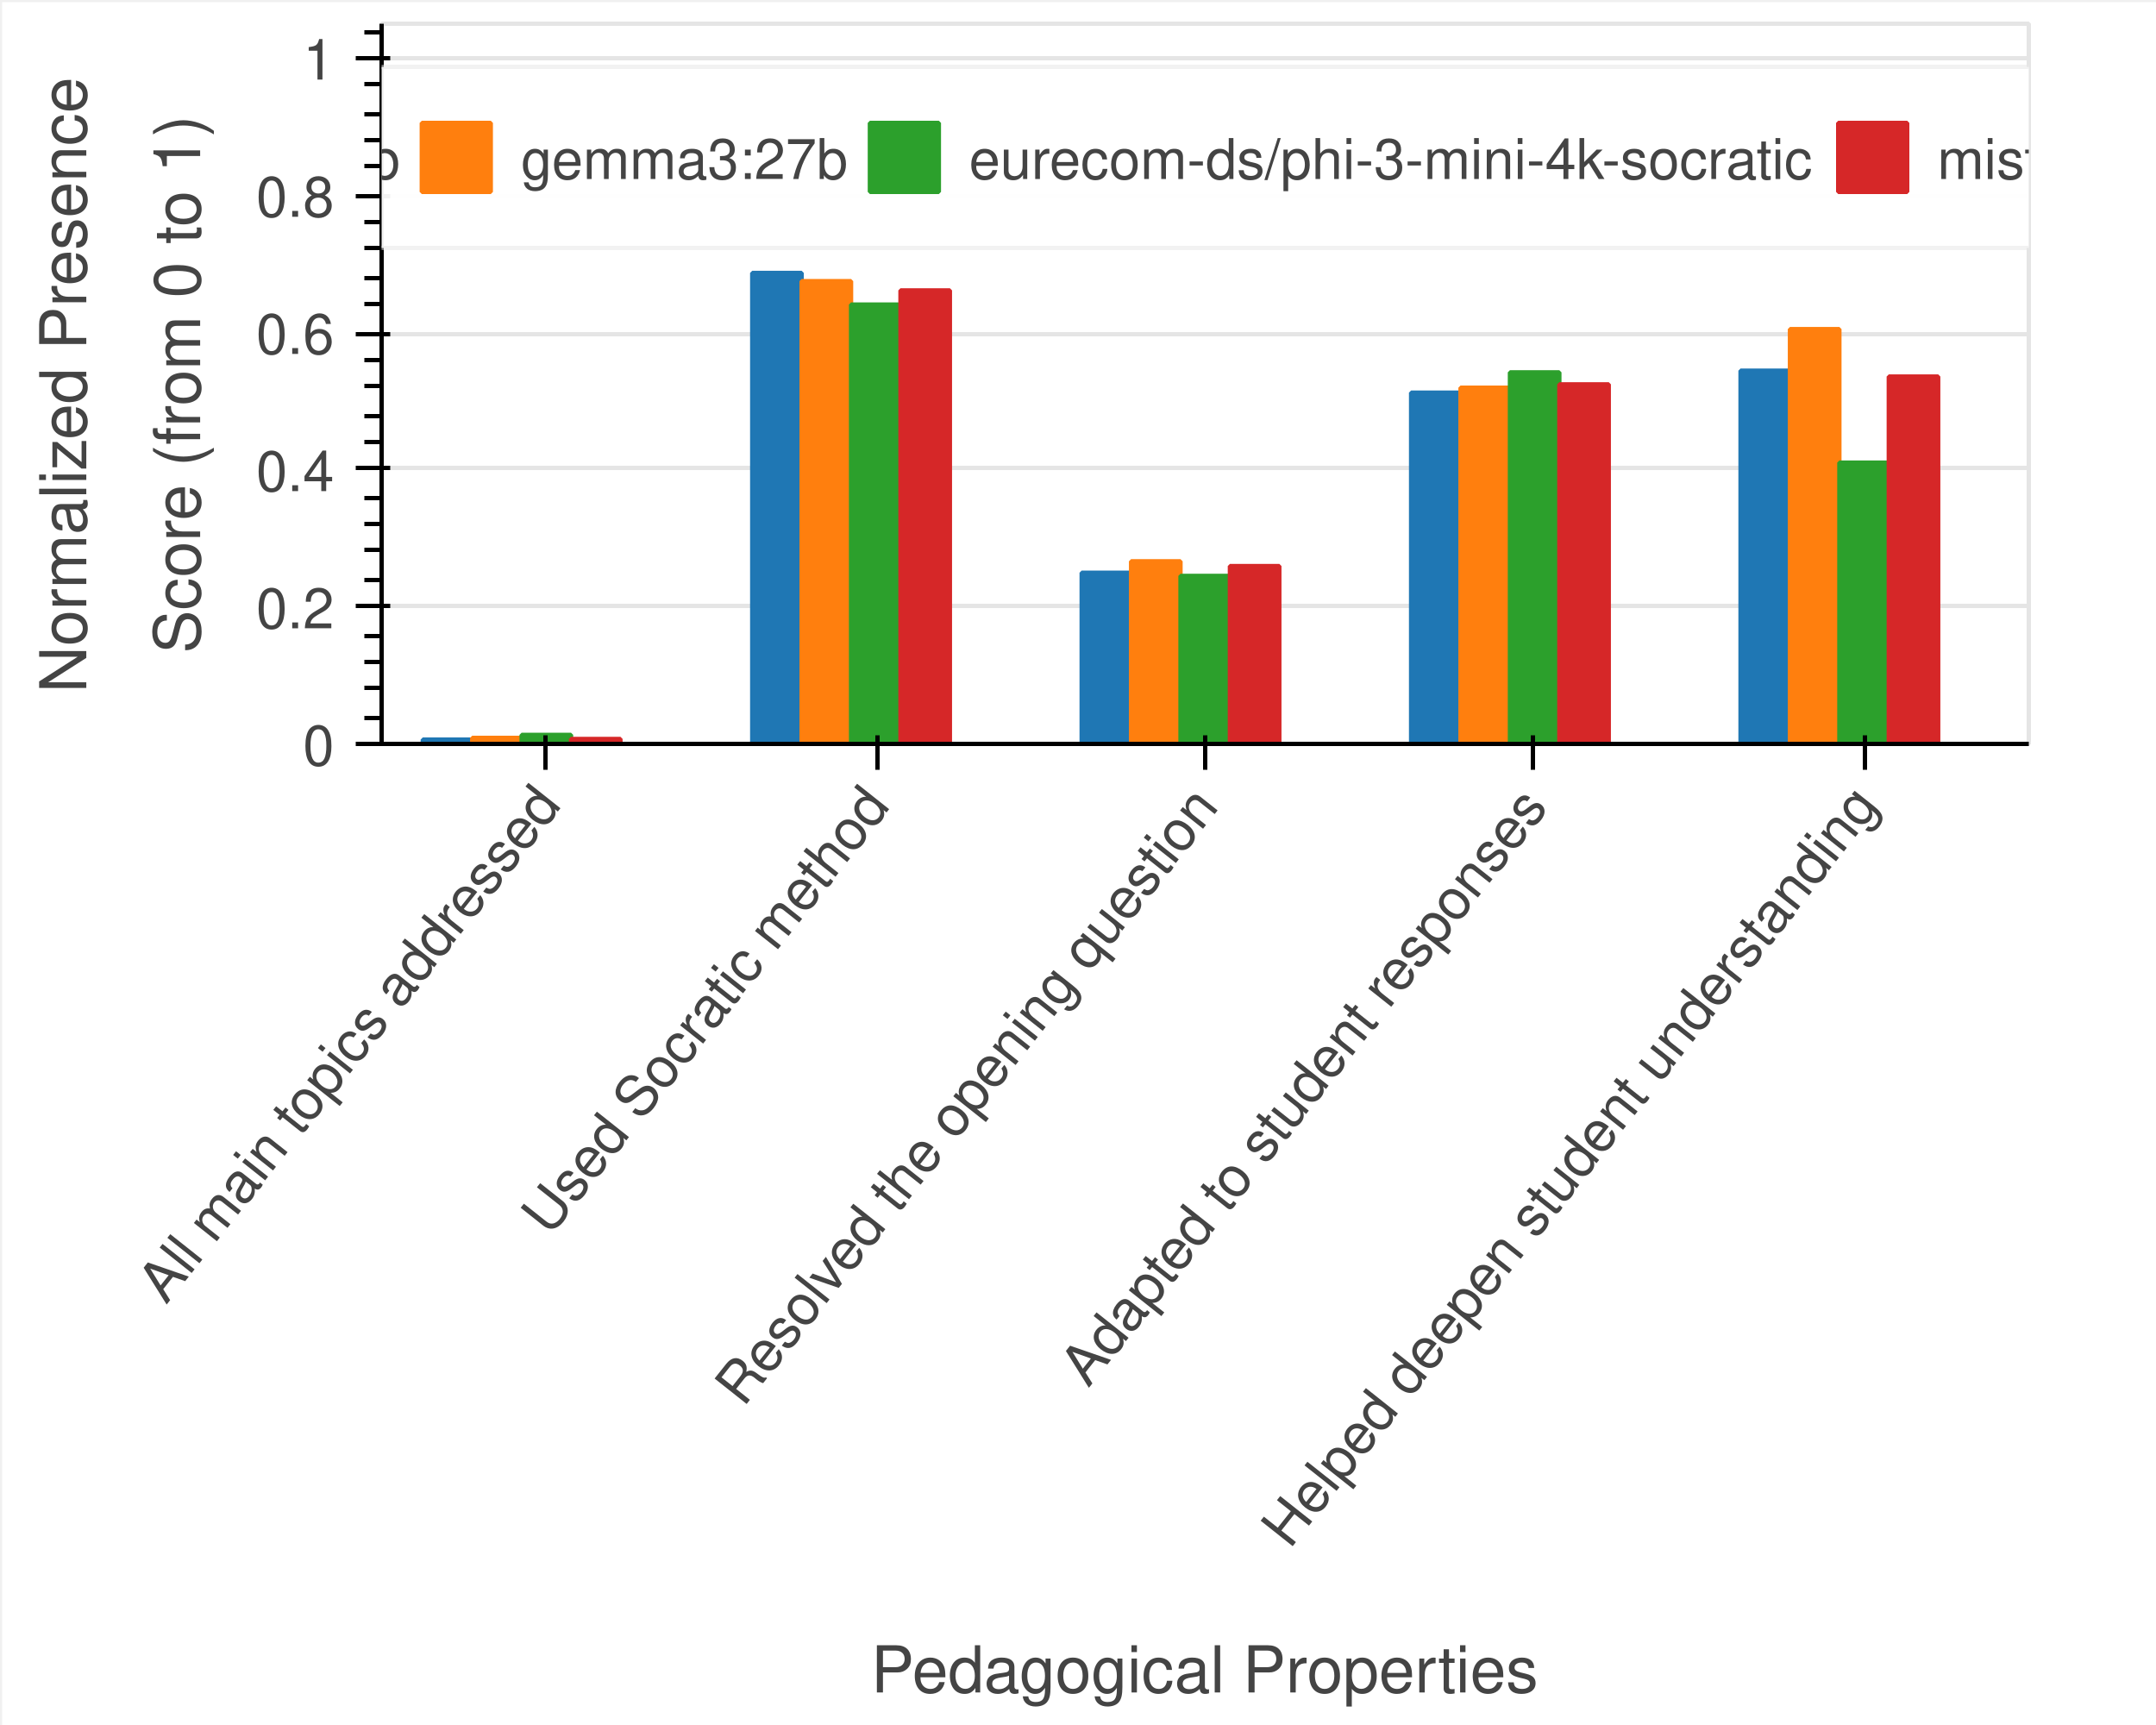
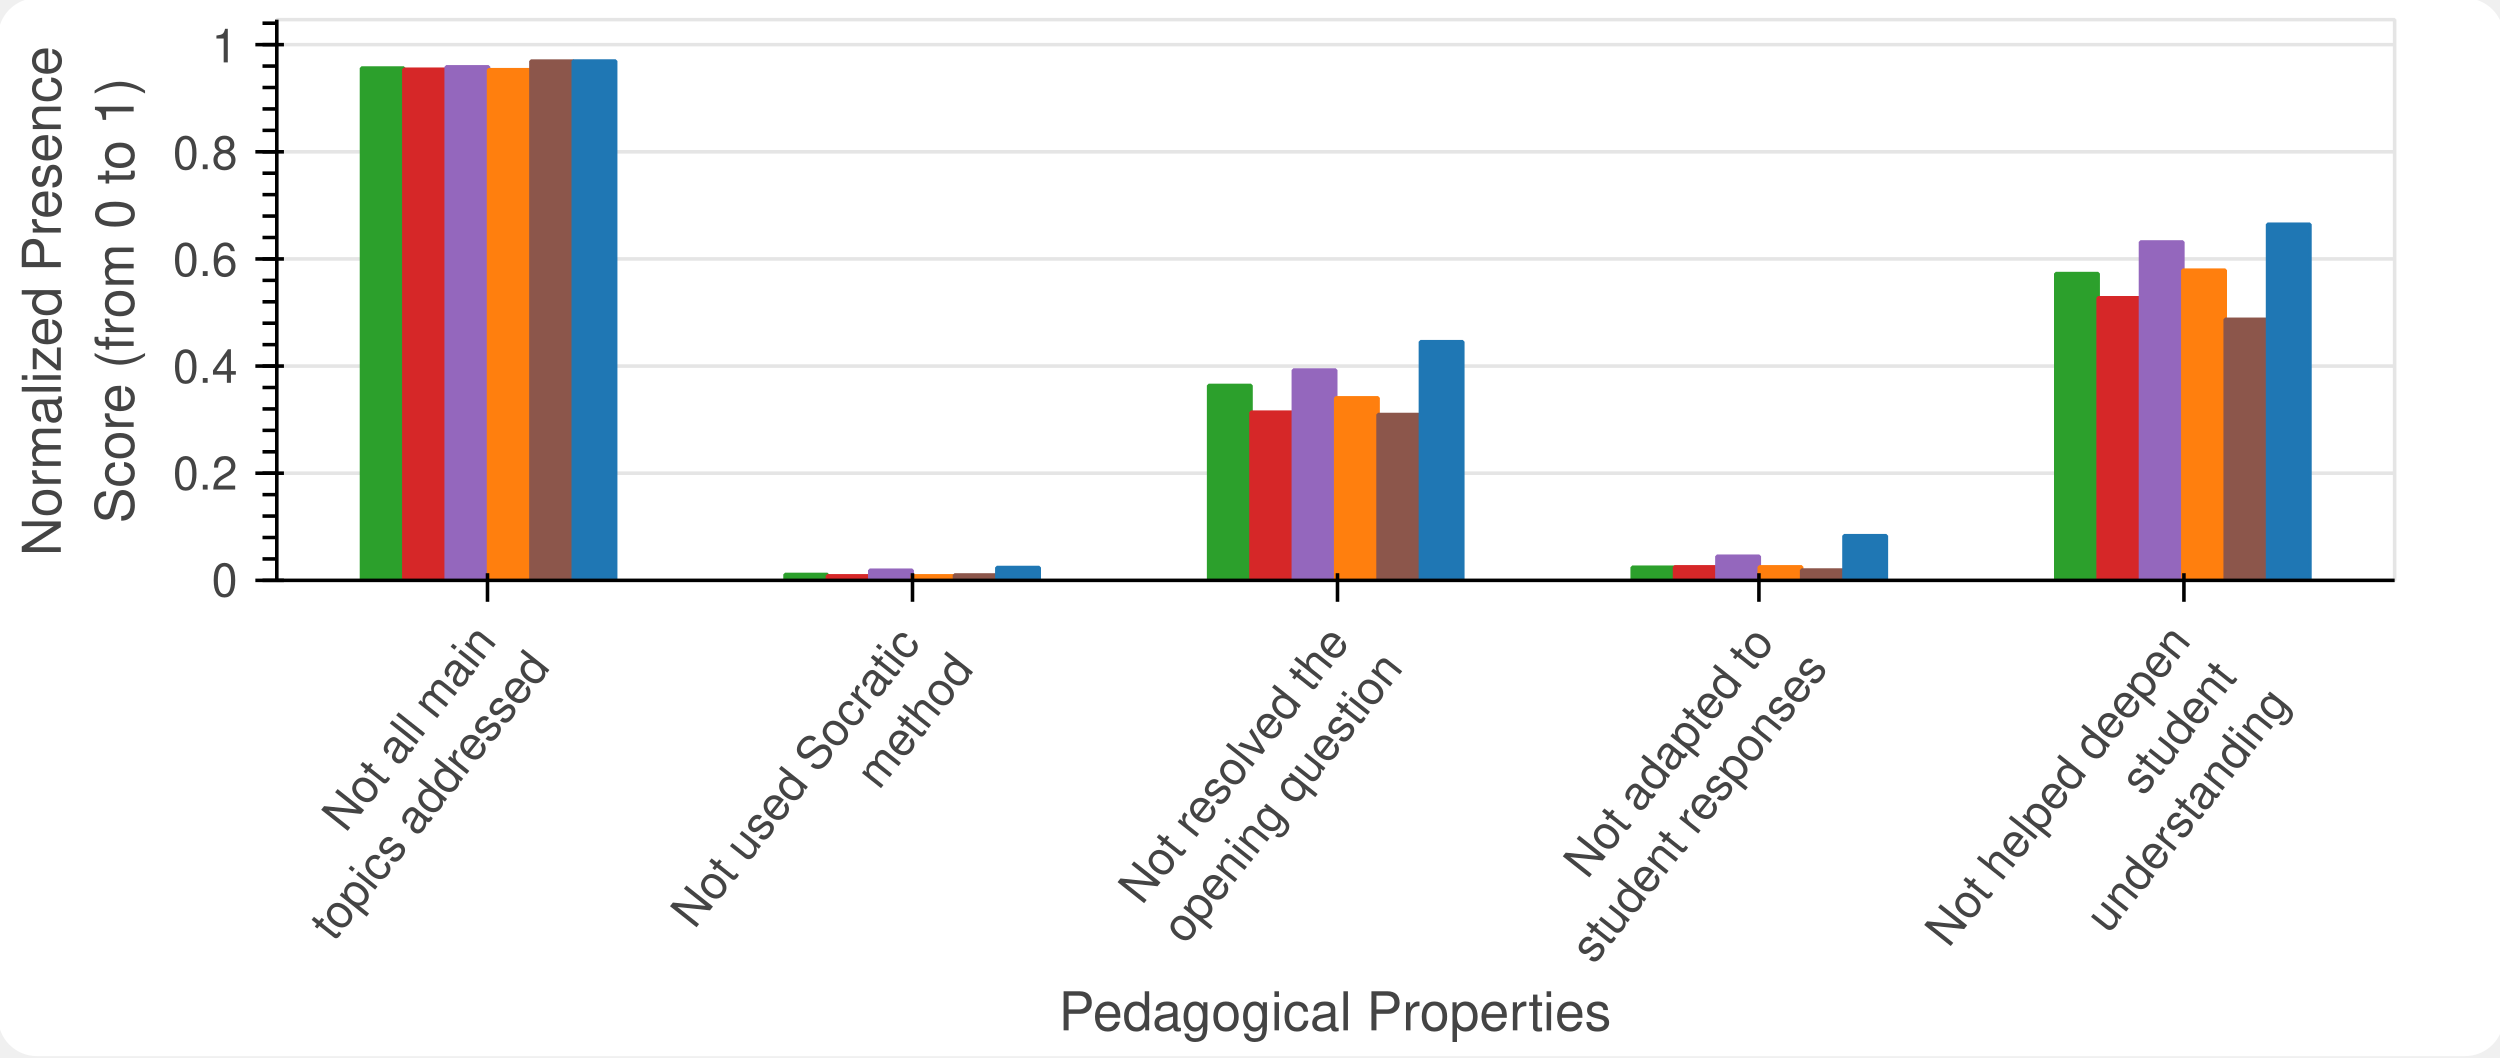
- <svg xmlns="http://www.w3.org/2000/svg" version="1.1" width="500" height="400">
-   <defs>
-     <clipPath id="BJVdKqNapSeV">
-       <path fill="none" stroke="none" d="M 0.5 0.5 L 500.5 0.5 L 500.5 400.5 L 0.5 400.5 L 0.5 0.5 Z M 88.5 5.5 L 470.5 5.5 L 470.5 172.5 L 88.5 172.5 L 88.5 5.5 Z" clip-rule="evenodd" />
+ <svg xmlns="http://www.w3.org/2000/svg" version="1.1" width="700" height="296" id="svg170">
+   <defs id="defs32">
+     <clipPath id="izFuAyuVTcmM">
+       <path fill="none" stroke="none" d="m 0.5,0.5 h 700 v 400 H 0.5 Z m 77,5 h 593 v 157 h -593 z" clip-rule="evenodd" id="path2" />
    </clipPath>
-     <clipPath id="SJZNrXLZmMaq">
-       <path fill="none" stroke="none" d="M 88.5 5.5 L 470.5 5.5 L 470.5 172.5 L 88.5 172.5 L 88.5 5.5 Z" />
+     <clipPath id="bMPKakMuCRXu">
+       <path fill="none" stroke="none" d="m 77.5,5.5 h 593 v 157 h -593 z" id="path5" />
    </clipPath>
-     <clipPath id="ACiwQzCaOKJg">
-       <path fill="none" stroke="none" d="M 88.5 5.5 L 470.5 5.5 L 470.5 172.5 L 88.5 172.5 L 88.5 5.5 Z" />
+     <clipPath id="ISATMhncmSdz">
+       <path fill="none" stroke="none" d="m 77.5,5.5 h 593 v 157 h -593 z" id="path8" />
    </clipPath>
-     <clipPath id="UtTXlgKEmkxB">
-       <path fill="none" stroke="none" d="M 88.5 5.5 L 470.5 5.5 L 470.5 172.5 L 88.5 172.5 L 88.5 5.5 Z" />
+     <clipPath id="rDQkkQGeRsXB">
+       <path fill="none" stroke="none" d="m 77.5,5.5 h 593 v 157 h -593 z" id="path11" />
    </clipPath>
-     <clipPath id="CBulLtuPRihk">
-       <path fill="none" stroke="none" d="M 88.5 5.5 L 470.5 5.5 L 470.5 172.5 L 88.5 172.5 L 88.5 5.5 Z" />
+     <clipPath id="AXeJTOJRDCzE">
+       <path fill="none" stroke="none" d="m 77.5,5.5 h 593 v 157 h -593 z" id="path14" />
    </clipPath>
-     <clipPath id="KTCwMlTuHUTQ">
-       <path fill="none" stroke="none" d="M 88.5 5.5 L 470.5 5.5 L 470.5 172.5 L 88.5 172.5 L 88.5 5.5 Z" />
+     <clipPath id="ATDfAleDVMDz">
+       <path fill="none" stroke="none" d="m 77.5,5.5 h 593 v 157 h -593 z" id="path17" />
    </clipPath>
-     <clipPath id="kPyMNIiBkCHf">
-       <path fill="none" stroke="none" d="M 88.5 5.5 L 470.5 5.5 L 470.5 172.5 L 88.5 172.5 L 88.5 5.5 Z" />
+     <clipPath id="SgLZUaMKiaKR">
+       <path fill="none" stroke="none" d="m 77.5,5.5 h 593 v 157 h -593 z" id="path20" />
    </clipPath>
-     <clipPath id="IiNsaThxBOfN">
-       <path fill="none" stroke="none" d="M 88.5 5.5 L 470.5 5.5 L 470.5 172.5 L 88.5 172.5 L 88.5 5.5 Z" />
+     <clipPath id="FuRLBJqnBbSi">
+       <path fill="none" stroke="none" d="m 77.5,5.5 h 593 v 157 h -593 z" id="path23" />
    </clipPath>
-     <clipPath id="vlvvhgfSswVH">
-       <path fill="none" stroke="none" d="M 88.5 5.5 L 470.5 5.5 L 470.5 172.5 L 88.5 172.5 L 88.5 5.5 Z" />
+     <clipPath id="THNKwRcSxKEu">
+       <path fill="none" stroke="none" d="m 77.5,5.5 h 593 v 157 h -593 z" id="path26" />
+     </clipPath>
+     <clipPath id="sJkCHAxoeiKR">
+       <path fill="none" stroke="none" d="m 77.5,5.5 h 593 v 157 h -593 z" id="path29" />
    </clipPath>
  </defs>
-   <path fill="#ffffff" stroke="none" paint-order="stroke" d="M 0.5 0.5 L 500.5 0.5 L 500.5 400.5 L 0.5 400.5 L 0.5 0.5 Z" clip-path="url(#BJVdKqNapSeV)" />
-   <path fill="#ffffff" stroke="none" paint-order="stroke" d="M 88.5 5.5 L 470.5 5.5 L 470.5 172.5 L 88.5 172.5 L 88.5 5.5 Z" />
-   <path fill="none" stroke="#e5e5e5" paint-order="fill" d="M 88.5 5.5 L 470.5 5.5 L 470.5 172.5 L 88.5 172.5 L 88.5 5.5 Z" stroke-linejoin="bevel" stroke-miterlimit="10" />
-   <path fill="none" stroke="#e5e5e5" paint-order="fill" d="M 88.5 140.5 L 470.5 140.5 M 88.5 108.5 L 470.5 108.5 M 88.5 77.5 L 470.5 77.5 M 88.5 45.5 L 470.5 45.5 M 88.5 13.5 L 470.5 13.5" stroke-linejoin="bevel" stroke-miterlimit="10" clip-path="url(#ACiwQzCaOKJg)" />
-   <path fill="rgb(31,119,180)" stroke="rgb(31,119,180)" paint-order="fill" d="M 98.05 171.495 L 109.51 171.495 L 109.51 172.5 L 98.05 172.5 L 98.05 171.495 Z" fill-opacity="1" clip-path="url(#UtTXlgKEmkxB)" stroke-opacity="1" stroke-linejoin="bevel" stroke-miterlimit="10" />
-   <path fill="rgb(31,119,180)" stroke="rgb(31,119,180)" paint-order="fill" d="M 174.45 63.281 L 185.91 63.281 L 185.91 172.5 L 174.45 172.5 L 174.45 63.281 Z" fill-opacity="1" clip-path="url(#UtTXlgKEmkxB)" stroke-opacity="1" stroke-linejoin="bevel" stroke-miterlimit="10" />
-   <path fill="rgb(31,119,180)" stroke="rgb(31,119,180)" paint-order="fill" d="M 250.85 132.8 L 262.31 132.8 L 262.31 172.5 L 250.85 172.5 L 250.85 132.8 Z" fill-opacity="1" clip-path="url(#UtTXlgKEmkxB)" stroke-opacity="1" stroke-linejoin="bevel" stroke-miterlimit="10" />
-   <path fill="rgb(31,119,180)" stroke="rgb(31,119,180)" paint-order="fill" d="M 327.25 91.048 L 338.71 91.048 L 338.71 172.5 L 327.25 172.5 L 327.25 91.048 Z" fill-opacity="1" clip-path="url(#UtTXlgKEmkxB)" stroke-opacity="1" stroke-linejoin="bevel" stroke-miterlimit="10" />
-   <path fill="rgb(31,119,180)" stroke="rgb(31,119,180)" paint-order="fill" d="M 403.65 85.95 L 415.11 85.95 L 415.11 172.5 L 403.65 172.5 L 403.65 85.95 Z" fill-opacity="1" clip-path="url(#UtTXlgKEmkxB)" stroke-opacity="1" stroke-linejoin="bevel" stroke-miterlimit="10" />
-   <path fill="rgb(255,127,14)" stroke="rgb(255,127,14)" paint-order="fill" d="M 109.51 171.101 L 120.97 171.101 L 120.97 172.5 L 109.51 172.5 L 109.51 171.101 Z" fill-opacity="1" clip-path="url(#CBulLtuPRihk)" stroke-opacity="1" stroke-linejoin="bevel" stroke-miterlimit="10" />
-   <path fill="rgb(255,127,14)" stroke="rgb(255,127,14)" paint-order="fill" d="M 185.91 65.187 L 197.37 65.187 L 197.37 172.5 L 185.91 172.5 L 185.91 65.187 Z" fill-opacity="1" clip-path="url(#CBulLtuPRihk)" stroke-opacity="1" stroke-linejoin="bevel" stroke-miterlimit="10" />
-   <path fill="rgb(255,127,14)" stroke="rgb(255,127,14)" paint-order="fill" d="M 262.31 130.157 L 273.77 130.157 L 273.77 172.5 L 262.31 172.5 L 262.31 130.157 Z" fill-opacity="1" clip-path="url(#CBulLtuPRihk)" stroke-opacity="1" stroke-linejoin="bevel" stroke-miterlimit="10" />
-   <path fill="rgb(255,127,14)" stroke="rgb(255,127,14)" paint-order="fill" d="M 338.71 89.897 L 350.17 89.897 L 350.17 172.5 L 338.71 172.5 L 338.71 89.897 Z" fill-opacity="1" clip-path="url(#CBulLtuPRihk)" stroke-opacity="1" stroke-linejoin="bevel" stroke-miterlimit="10" />
-   <path fill="rgb(255,127,14)" stroke="rgb(255,127,14)" paint-order="fill" d="M 415.11 76.312 L 426.57 76.312 L 426.57 172.5 L 415.11 172.5 L 415.11 76.312 Z" fill-opacity="1" clip-path="url(#CBulLtuPRihk)" stroke-opacity="1" stroke-linejoin="bevel" stroke-miterlimit="10" />
-   <path fill="rgb(44,160,44)" stroke="rgb(44,160,44)" paint-order="fill" d="M 120.97 170.403 L 132.43 170.403 L 132.43 172.5 L 120.97 172.5 L 120.97 170.403 Z" fill-opacity="1" clip-path="url(#KTCwMlTuHUTQ)" stroke-opacity="1" stroke-linejoin="bevel" stroke-miterlimit="10" />
-   <path fill="rgb(44,160,44)" stroke="rgb(44,160,44)" paint-order="fill" d="M 197.37 70.619 L 208.83 70.619 L 208.83 172.5 L 197.37 172.5 L 197.37 70.619 Z" fill-opacity="1" clip-path="url(#KTCwMlTuHUTQ)" stroke-opacity="1" stroke-linejoin="bevel" stroke-miterlimit="10" />
-   <path fill="rgb(44,160,44)" stroke="rgb(44,160,44)" paint-order="fill" d="M 273.77 133.537 L 285.23 133.537 L 285.23 172.5 L 273.77 172.5 L 273.77 133.537 Z" fill-opacity="1" clip-path="url(#KTCwMlTuHUTQ)" stroke-opacity="1" stroke-linejoin="bevel" stroke-miterlimit="10" />
-   <path fill="rgb(44,160,44)" stroke="rgb(44,160,44)" paint-order="fill" d="M 350.17 86.343 L 361.63 86.343 L 361.63 172.5 L 350.17 172.5 L 350.17 86.343 Z" fill-opacity="1" clip-path="url(#KTCwMlTuHUTQ)" stroke-opacity="1" stroke-linejoin="bevel" stroke-miterlimit="10" />
-   <path fill="rgb(44,160,44)" stroke="rgb(44,160,44)" paint-order="fill" d="M 426.57 107.268 L 438.03 107.268 L 438.03 172.5 L 426.57 172.5 L 426.57 107.268 Z" fill-opacity="1" clip-path="url(#KTCwMlTuHUTQ)" stroke-opacity="1" stroke-linejoin="bevel" stroke-miterlimit="10" />
-   <path fill="rgb(214,39,40)" stroke="rgb(214,39,40)" paint-order="fill" d="M 132.43 171.347 L 143.89 171.347 L 143.89 172.5 L 132.43 172.5 L 132.43 171.347 Z" fill-opacity="1" clip-path="url(#kPyMNIiBkCHf)" stroke-opacity="1" stroke-linejoin="bevel" stroke-miterlimit="10" />
-   <path fill="rgb(214,39,40)" stroke="rgb(214,39,40)" paint-order="fill" d="M 208.83 67.336 L 220.29 67.336 L 220.29 172.5 L 208.83 172.5 L 208.83 67.336 Z" fill-opacity="1" clip-path="url(#kPyMNIiBkCHf)" stroke-opacity="1" stroke-linejoin="bevel" stroke-miterlimit="10" />
-   <path fill="rgb(214,39,40)" stroke="rgb(214,39,40)" paint-order="fill" d="M 285.23 131.256 L 296.69 131.256 L 296.69 172.5 L 285.23 172.5 L 285.23 131.256 Z" fill-opacity="1" clip-path="url(#kPyMNIiBkCHf)" stroke-opacity="1" stroke-linejoin="bevel" stroke-miterlimit="10" />
-   <path fill="rgb(214,39,40)" stroke="rgb(214,39,40)" paint-order="fill" d="M 361.63 89.12 L 373.09 89.12 L 373.09 172.5 L 361.63 172.5 L 361.63 89.12 Z" fill-opacity="1" clip-path="url(#kPyMNIiBkCHf)" stroke-opacity="1" stroke-linejoin="bevel" stroke-miterlimit="10" />
-   <path fill="rgb(214,39,40)" stroke="rgb(214,39,40)" paint-order="fill" d="M 438.03 87.313 L 449.49 87.313 L 449.49 172.5 L 438.03 172.5 L 438.03 87.313 Z" fill-opacity="1" clip-path="url(#kPyMNIiBkCHf)" stroke-opacity="1" stroke-linejoin="bevel" stroke-miterlimit="10" />
-   <path fill="none" stroke="black" paint-order="fill" d="M 88.5 172.5 L 470.5 172.5" stroke-linejoin="bevel" stroke-miterlimit="10" />
-   <path fill="none" stroke="black" paint-order="fill" d="M 126.5 178.5 L 126.5 170.5 M 203.5 178.5 L 203.5 170.5 M 279.5 178.5 L 279.5 170.5 M 355.5 178.5 L 355.5 170.5 M 432.5 178.5 L 432.5 170.5" stroke-linejoin="bevel" stroke-miterlimit="10" />
-   <path fill="none" stroke="black" paint-order="fill" d="" stroke-linejoin="bevel" stroke-miterlimit="10" />
-   <text fill="#444444" stroke="none" font-family="helvetica" font-size="13px" font-style="normal" font-weight="normal" text-decoration="normal" x="-21.967" y="188" text-anchor="start" dominant-baseline="alphabetic" transform="matrix(0.62161, -0.7833269, 0.7833269, 0.62161, -95.096, 168.6012)">All main topics addressed</text>
-   <text fill="none" stroke="rgb(0,0,0)" font-family="helvetica" font-size="13px" font-style="normal" font-weight="normal" text-decoration="normal" x="-21.967" y="188" text-anchor="start" dominant-baseline="alphabetic" transform="matrix(0.62161, -0.7833269, 0.7833269, 0.62161, -95.096, 168.6012)" stroke-opacity="0" stroke-linejoin="bevel" stroke-miterlimit="10">All main topics addressed</text>
-   <text fill="#444444" stroke="none" font-family="helvetica" font-size="13px" font-style="normal" font-weight="normal" text-decoration="normal" x="74.667" y="188" text-anchor="start" dominant-baseline="alphabetic" transform="matrix(0.62161, -0.7833269, 0.7833269, 0.62161, -66.187, 228.4474)">Used Socratic method</text>
-   <text fill="none" stroke="rgb(0,0,0)" font-family="helvetica" font-size="13px" font-style="normal" font-weight="normal" text-decoration="normal" x="74.667" y="188" text-anchor="start" dominant-baseline="alphabetic" transform="matrix(0.62161, -0.7833269, 0.7833269, 0.62161, -66.187, 228.4474)" stroke-opacity="0" stroke-linejoin="bevel" stroke-miterlimit="10">Used Socratic method</text>
-   <text fill="#444444" stroke="none" font-family="helvetica" font-size="13px" font-style="normal" font-weight="normal" text-decoration="normal" x="100.417" y="188" text-anchor="start" dominant-baseline="alphabetic" transform="matrix(0.62161, -0.7833269, 0.7833269, 0.62161, -37.27801, 288.2936)">Resolved the opening question</text>
-   <text fill="none" stroke="rgb(0,0,0)" font-family="helvetica" font-size="13px" font-style="normal" font-weight="normal" text-decoration="normal" x="100.417" y="188" text-anchor="start" dominant-baseline="alphabetic" transform="matrix(0.62161, -0.7833269, 0.7833269, 0.62161, -37.27801, 288.2936)" stroke-opacity="0" stroke-linejoin="bevel" stroke-miterlimit="10">Resolved the opening question</text>
-   <text fill="#444444" stroke="none" font-family="helvetica" font-size="13px" font-style="normal" font-weight="normal" text-decoration="normal" x="182.583" y="188" text-anchor="start" dominant-baseline="alphabetic" transform="matrix(0.62161, -0.7833269, 0.7833269, 0.62161, -8.369009, 348.1398)">Adapted to student responses</text>
-   <text fill="none" stroke="rgb(0,0,0)" font-family="helvetica" font-size="13px" font-style="normal" font-weight="normal" text-decoration="normal" x="182.583" y="188" text-anchor="start" dominant-baseline="alphabetic" transform="matrix(0.62161, -0.7833269, 0.7833269, 0.62161, -8.369009, 348.1398)" stroke-opacity="0" stroke-linejoin="bevel" stroke-miterlimit="10">Adapted to student responses</text>
-   <text fill="#444444" stroke="none" font-family="helvetica" font-size="13px" font-style="normal" font-weight="normal" text-decoration="normal" x="211.25" y="188" text-anchor="start" dominant-baseline="alphabetic" transform="matrix(0.62161, -0.7833269, 0.7833269, 0.62161, 20.53999, 407.9859)">Helped deepen student understanding</text>
-   <text fill="none" stroke="rgb(0,0,0)" font-family="helvetica" font-size="13px" font-style="normal" font-weight="normal" text-decoration="normal" x="211.25" y="188" text-anchor="start" dominant-baseline="alphabetic" transform="matrix(0.62161, -0.7833269, 0.7833269, 0.62161, 20.53999, 407.9859)" stroke-opacity="0" stroke-linejoin="bevel" stroke-miterlimit="10">Helped deepen student understanding</text>
-   <text fill="#444444" stroke="none" font-family="helvetica" font-size="15px" font-style="normal" font-weight="normal" text-decoration="normal" x="201.5" y="391.952" text-anchor="start" dominant-baseline="alphabetic" transform="matrix(1, 0, 0, 1, 0.5, 0.5)">Pedagogical Properties</text>
-   <text fill="none" stroke="rgb(0,0,0)" font-family="helvetica" font-size="15px" font-style="normal" font-weight="normal" text-decoration="normal" x="201.5" y="391.952" text-anchor="start" dominant-baseline="alphabetic" transform="matrix(1, 0, 0, 1, 0.5, 0.5)" stroke-opacity="0" stroke-linejoin="bevel" stroke-miterlimit="10">Pedagogical Properties</text>
-   <path fill="none" stroke="black" paint-order="fill" d="M 88.5 172.5 L 88.5 5.5" stroke-linejoin="bevel" stroke-miterlimit="10" />
-   <path fill="none" stroke="black" paint-order="fill" d="M 82.5 172.5 L 90.5 172.5 M 82.5 140.5 L 90.5 140.5 M 82.5 108.5 L 90.5 108.5 M 82.5 77.5 L 90.5 77.5 M 82.5 45.5 L 90.5 45.5 M 82.5 13.5 L 90.5 13.5" stroke-linejoin="bevel" stroke-miterlimit="10" />
-   <path fill="none" stroke="black" paint-order="fill" d="M 84.5 172.5 L 88.5 172.5 M 84.5 166.5 L 88.5 166.5 M 84.5 159.5 L 88.5 159.5 M 84.5 153.5 L 88.5 153.5 M 84.5 147.5 L 88.5 147.5 M 84.5 140.5 L 88.5 140.5 M 84.5 134.5 L 88.5 134.5 M 84.5 127.5 L 88.5 127.5 M 84.5 121.5 L 88.5 121.5 M 84.5 115.5 L 88.5 115.5 M 84.5 108.5 L 88.5 108.5 M 84.5 102.5 L 88.5 102.5 M 84.5 96.5 L 88.5 96.5 M 84.5 89.5 L 88.5 89.5 M 84.5 83.5 L 88.5 83.5 M 84.5 77.5 L 88.5 77.5 M 84.5 70.5 L 88.5 70.5 M 84.5 64.5 L 88.5 64.5 M 84.5 57.5 L 88.5 57.5 M 84.5 51.5 L 88.5 51.5 M 84.5 45.5 L 88.5 45.5 M 84.5 38.5 L 88.5 38.5 M 84.5 32.5 L 88.5 32.5 M 84.5 26.5 L 88.5 26.5 M 84.5 19.5 L 88.5 19.5 M 84.5 13.5 L 88.5 13.5 M 84.5 7.5 L 88.5 7.5" stroke-linejoin="bevel" stroke-miterlimit="10" />
-   <text fill="#444444" stroke="none" font-family="helvetica" font-size="13px" font-style="normal" font-weight="normal" text-decoration="normal" x="69.767" y="177" text-anchor="start" dominant-baseline="alphabetic" transform="matrix(1, 0, 0, 1, 0.5, 0.5)">0</text>
-   <text fill="none" stroke="rgb(0,0,0)" font-family="helvetica" font-size="13px" font-style="normal" font-weight="normal" text-decoration="normal" x="69.767" y="177" text-anchor="start" dominant-baseline="alphabetic" transform="matrix(1, 0, 0, 1, 0.5, 0.5)" stroke-opacity="0" stroke-linejoin="bevel" stroke-miterlimit="10">0</text>
-   <text fill="#444444" stroke="none" font-family="helvetica" font-size="13px" font-style="normal" font-weight="normal" text-decoration="normal" x="58.917" y="145.19" text-anchor="start" dominant-baseline="alphabetic" transform="matrix(1, 0, 0, 1, 0.5, 0.5)">0.2</text>
-   <text fill="none" stroke="rgb(0,0,0)" font-family="helvetica" font-size="13px" font-style="normal" font-weight="normal" text-decoration="normal" x="58.917" y="145.19" text-anchor="start" dominant-baseline="alphabetic" transform="matrix(1, 0, 0, 1, 0.5, 0.5)" stroke-opacity="0" stroke-linejoin="bevel" stroke-miterlimit="10">0.2</text>
-   <text fill="#444444" stroke="none" font-family="helvetica" font-size="13px" font-style="normal" font-weight="normal" text-decoration="normal" x="58.917" y="113.381" text-anchor="start" dominant-baseline="alphabetic" transform="matrix(1, 0, 0, 1, 0.5, 0.5)">0.4</text>
-   <text fill="none" stroke="rgb(0,0,0)" font-family="helvetica" font-size="13px" font-style="normal" font-weight="normal" text-decoration="normal" x="58.917" y="113.381" text-anchor="start" dominant-baseline="alphabetic" transform="matrix(1, 0, 0, 1, 0.5, 0.5)" stroke-opacity="0" stroke-linejoin="bevel" stroke-miterlimit="10">0.4</text>
-   <text fill="#444444" stroke="none" font-family="helvetica" font-size="13px" font-style="normal" font-weight="normal" text-decoration="normal" x="58.917" y="81.571" text-anchor="start" dominant-baseline="alphabetic" transform="matrix(1, 0, 0, 1, 0.5, 0.5)">0.6</text>
-   <text fill="none" stroke="rgb(0,0,0)" font-family="helvetica" font-size="13px" font-style="normal" font-weight="normal" text-decoration="normal" x="58.917" y="81.571" text-anchor="start" dominant-baseline="alphabetic" transform="matrix(1, 0, 0, 1, 0.5, 0.5)" stroke-opacity="0" stroke-linejoin="bevel" stroke-miterlimit="10">0.6</text>
-   <text fill="#444444" stroke="none" font-family="helvetica" font-size="13px" font-style="normal" font-weight="normal" text-decoration="normal" x="58.917" y="49.762" text-anchor="start" dominant-baseline="alphabetic" transform="matrix(1, 0, 0, 1, 0.5, 0.5)">0.8</text>
-   <text fill="none" stroke="rgb(0,0,0)" font-family="helvetica" font-size="13px" font-style="normal" font-weight="normal" text-decoration="normal" x="58.917" y="49.762" text-anchor="start" dominant-baseline="alphabetic" transform="matrix(1, 0, 0, 1, 0.5, 0.5)" stroke-opacity="0" stroke-linejoin="bevel" stroke-miterlimit="10">0.8</text>
-   <text fill="#444444" stroke="none" font-family="helvetica" font-size="13px" font-style="normal" font-weight="normal" text-decoration="normal" x="69.767" y="17.952" text-anchor="start" dominant-baseline="alphabetic" transform="matrix(1, 0, 0, 1, 0.5, 0.5)">1</text>
-   <text fill="none" stroke="rgb(0,0,0)" font-family="helvetica" font-size="13px" font-style="normal" font-weight="normal" text-decoration="normal" x="69.767" y="17.952" text-anchor="start" dominant-baseline="alphabetic" transform="matrix(1, 0, 0, 1, 0.5, 0.5)" stroke-opacity="0" stroke-linejoin="bevel" stroke-miterlimit="10">1</text>
-   <text fill="#444444" stroke="none" font-family="helvetica" font-size="15px" font-style="normal" font-weight="normal" text-decoration="normal" x="-20.75" y="57.1" text-anchor="start" dominant-baseline="alphabetic" transform="matrix(6.123233995736766e-17, -1, 1, 6.123233995736766e-17, -37.08333, 139.9167)">Normalized Presence</text>
-   <text fill="none" stroke="rgb(0,0,0)" font-family="helvetica" font-size="15px" font-style="normal" font-weight="normal" text-decoration="normal" x="-20.75" y="57.1" text-anchor="start" dominant-baseline="alphabetic" transform="matrix(6.123233995736766e-17, -1, 1, 6.123233995736766e-17, -37.08333, 139.9167)" stroke-opacity="0" stroke-linejoin="bevel" stroke-miterlimit="10">Normalized Presence</text>
-   <text fill="#444444" stroke="none" font-family="helvetica" font-size="15px" font-style="normal" font-weight="normal" text-decoration="normal" x="-11.583" y="83.5" text-anchor="start" dominant-baseline="alphabetic" transform="matrix(6.123233995736766e-17, -1, 1, 6.123233995736766e-17, -37.08333, 139.9167)">Score (from 0 to 1)</text>
-   <text fill="none" stroke="rgb(0,0,0)" font-family="helvetica" font-size="15px" font-style="normal" font-weight="normal" text-decoration="normal" x="-11.583" y="83.5" text-anchor="start" dominant-baseline="alphabetic" transform="matrix(6.123233995736766e-17, -1, 1, 6.123233995736766e-17, -37.08333, 139.9167)" stroke-opacity="0" stroke-linejoin="bevel" stroke-miterlimit="10">Score (from 0 to 1)</text>
-   <path fill="rgb(255,255,255)" stroke="rgb(229,229,229)" paint-order="fill" d="M -17.65 15.5 L 576.65 15.5 L 576.65 57.5 L -17.65 57.5 L -17.65 15.5 Z" fill-opacity="0.949" clip-path="url(#IiNsaThxBOfN)" stroke-opacity="0.502" stroke-linejoin="bevel" stroke-miterlimit="10" />
-   <g clip-path="url(#IiNsaThxBOfN)">
-     <g transform="matrix(1, 0, 0, 1, -7.149994, 26)">
-       <path fill="rgb(31,119,180)" stroke="rgb(31,119,180)" paint-order="fill" d="M 2.5 2.5 L 18.5 2.5 L 18.5 18.5 L 2.5 18.5 L 2.5 2.5 Z" fill-opacity="1" stroke-opacity="1" stroke-linejoin="bevel" stroke-miterlimit="10" />
-     </g>
-   </g>
-   <g clip-path="url(#IiNsaThxBOfN)">
-     <text fill="#444444" stroke="none" font-family="helvetica" font-size="13px" font-style="normal" font-weight="normal" text-decoration="normal" x="17.85" y="41" text-anchor="start" dominant-baseline="alphabetic" transform="matrix(1, 0, 0, 1, 0.5, 0.5)">llama3.3:70b</text>
-   </g>
-   <g clip-path="url(#IiNsaThxBOfN)">
-     <text fill="none" stroke="rgb(0,0,0)" font-family="helvetica" font-size="13px" font-style="normal" font-weight="normal" text-decoration="normal" x="17.85" y="41" text-anchor="start" dominant-baseline="alphabetic" transform="matrix(1, 0, 0, 1, 0.5, 0.5)" stroke-opacity="0" stroke-linejoin="bevel" stroke-miterlimit="10">llama3.3:70b</text>
-   </g>
-   <g clip-path="url(#IiNsaThxBOfN)">
-     <g transform="matrix(1, 0, 0, 1, 95.31667, 26)">
-       <path fill="rgb(255,127,14)" stroke="rgb(255,127,14)" paint-order="fill" d="M 2.5 2.5 L 18.5 2.5 L 18.5 18.5 L 2.5 18.5 L 2.5 2.5 Z" fill-opacity="1" stroke-opacity="1" stroke-linejoin="bevel" stroke-miterlimit="10" />
-     </g>
-   </g>
-   <g clip-path="url(#IiNsaThxBOfN)">
-     <text fill="#444444" stroke="none" font-family="helvetica" font-size="13px" font-style="normal" font-weight="normal" text-decoration="normal" x="120.317" y="41" text-anchor="start" dominant-baseline="alphabetic" transform="matrix(1, 0, 0, 1, 0.5, 0.5)">gemma3:27b</text>
-   </g>
-   <g clip-path="url(#IiNsaThxBOfN)">
-     <text fill="none" stroke="rgb(0,0,0)" font-family="helvetica" font-size="13px" font-style="normal" font-weight="normal" text-decoration="normal" x="120.317" y="41" text-anchor="start" dominant-baseline="alphabetic" transform="matrix(1, 0, 0, 1, 0.5, 0.5)" stroke-opacity="0" stroke-linejoin="bevel" stroke-miterlimit="10">gemma3:27b</text>
-   </g>
-   <g clip-path="url(#IiNsaThxBOfN)">
-     <g transform="matrix(1, 0, 0, 1, 199.2333, 26)">
-       <path fill="rgb(44,160,44)" stroke="rgb(44,160,44)" paint-order="fill" d="M 2.5 2.5 L 18.5 2.5 L 18.5 18.5 L 2.5 18.5 L 2.5 2.5 Z" fill-opacity="1" stroke-opacity="1" stroke-linejoin="bevel" stroke-miterlimit="10" />
-     </g>
-   </g>
-   <g clip-path="url(#IiNsaThxBOfN)">
-     <text fill="#444444" stroke="none" font-family="helvetica" font-size="13px" font-style="normal" font-weight="normal" text-decoration="normal" x="224.233" y="41" text-anchor="start" dominant-baseline="alphabetic" transform="matrix(1, 0, 0, 1, 0.5, 0.5)">eurecom-ds/phi-3-mini-4k-socratic</text>
-   </g>
-   <g clip-path="url(#IiNsaThxBOfN)">
-     <text fill="none" stroke="rgb(0,0,0)" font-family="helvetica" font-size="13px" font-style="normal" font-weight="normal" text-decoration="normal" x="224.233" y="41" text-anchor="start" dominant-baseline="alphabetic" transform="matrix(1, 0, 0, 1, 0.5, 0.5)" stroke-opacity="0" stroke-linejoin="bevel" stroke-miterlimit="10">eurecom-ds/phi-3-mini-4k-socratic</text>
-   </g>
-   <g clip-path="url(#IiNsaThxBOfN)">
-     <g transform="matrix(1, 0, 0, 1, 423.8, 26)">
-       <path fill="rgb(214,39,40)" stroke="rgb(214,39,40)" paint-order="fill" d="M 2.5 2.5 L 18.5 2.5 L 18.5 18.5 L 2.5 18.5 L 2.5 2.5 Z" fill-opacity="1" stroke-opacity="1" stroke-linejoin="bevel" stroke-miterlimit="10" />
-     </g>
-   </g>
-   <g clip-path="url(#IiNsaThxBOfN)">
-     <text fill="#444444" stroke="none" font-family="helvetica" font-size="13px" font-style="normal" font-weight="normal" text-decoration="normal" x="448.8" y="41" text-anchor="start" dominant-baseline="alphabetic" transform="matrix(1, 0, 0, 1, 0.5, 0.5)">mistral-small3.1:24b</text>
-   </g>
-   <g clip-path="url(#IiNsaThxBOfN)">
-     <text fill="none" stroke="rgb(0,0,0)" font-family="helvetica" font-size="13px" font-style="normal" font-weight="normal" text-decoration="normal" x="448.8" y="41" text-anchor="start" dominant-baseline="alphabetic" transform="matrix(1, 0, 0, 1, 0.5, 0.5)" stroke-opacity="0" stroke-linejoin="bevel" stroke-miterlimit="10">mistral-small3.1:24b</text>
-   </g>
+   <rect style="fill:#ffffff;stroke:none;stroke-width:1.506;stroke-opacity:0.973;stroke-dasharray:none" id="rect514" width="701.587" height="296.24" x="-0.53" y="-0.53" ry="10.841" />
+   <path fill="#ffffff" stroke="none" paint-order="stroke" d="m 77.5,5.5 h 593 v 157 h -593 z" id="path36" />
+   <path fill="none" stroke="#e5e5e5" paint-order="fill" d="m 77.5,5.5 h 593 v 157 h -593 z" stroke-linejoin="bevel" stroke-miterlimit="10" id="path38" />
+   <path fill="none" stroke="#e5e5e5" paint-order="fill" d="m 77.5,132.5 h 593 m -593,-30 h 593 m -593,-30 h 593 m -593,-30 h 593 m -593,-30 h 593" stroke-linejoin="bevel" stroke-miterlimit="10" clip-path="url(#ISATMhncmSdz)" id="path40" />
+   <path fill="#2ca02c" stroke="#2ca02c" paint-order="fill" d="m 101.22,19.052 h 11.86 V 162.5 h -11.86 z" fill-opacity="1" clip-path="url(#rDQkkQGeRsXB)" stroke-opacity="1" stroke-linejoin="bevel" stroke-miterlimit="10" id="path42" />
+   <path fill="#2ca02c" stroke="#2ca02c" paint-order="fill" d="m 219.82,160.838 h 11.86 V 162.5 h -11.86 z" fill-opacity="1" clip-path="url(#rDQkkQGeRsXB)" stroke-opacity="1" stroke-linejoin="bevel" stroke-miterlimit="10" id="path44" />
+   <path fill="#2ca02c" stroke="#2ca02c" paint-order="fill" d="M 338.42,107.929 H 350.28 V 162.5 h -11.86 z" fill-opacity="1" clip-path="url(#rDQkkQGeRsXB)" stroke-opacity="1" stroke-linejoin="bevel" stroke-miterlimit="10" id="path46" />
+   <path fill="#2ca02c" stroke="#2ca02c" paint-order="fill" d="M 457.02,158.832 H 468.88 V 162.5 h -11.86 z" fill-opacity="1" clip-path="url(#rDQkkQGeRsXB)" stroke-opacity="1" stroke-linejoin="bevel" stroke-miterlimit="10" id="path48" />
+   <path fill="#2ca02c" stroke="#2ca02c" paint-order="fill" d="m 575.62,76.6 h 11.86 V 162.5 H 575.62 Z" fill-opacity="1" clip-path="url(#rDQkkQGeRsXB)" stroke-opacity="1" stroke-linejoin="bevel" stroke-miterlimit="10" id="path50" />
+   <path fill="#d62728" stroke="#d62728" paint-order="fill" d="m 113.08,19.398 h 11.86 V 162.5 h -11.86 z" fill-opacity="1" clip-path="url(#AXeJTOJRDCzE)" stroke-opacity="1" stroke-linejoin="bevel" stroke-miterlimit="10" id="path52" />
+   <path fill="#d62728" stroke="#d62728" paint-order="fill" d="m 231.68,161.247 h 11.86 V 162.5 h -11.86 z" fill-opacity="1" clip-path="url(#AXeJTOJRDCzE)" stroke-opacity="1" stroke-linejoin="bevel" stroke-miterlimit="10" id="path54" />
+   <path fill="#d62728" stroke="#d62728" paint-order="fill" d="m 350.28,115.416 h 11.86 V 162.5 H 350.28 Z" fill-opacity="1" clip-path="url(#AXeJTOJRDCzE)" stroke-opacity="1" stroke-linejoin="bevel" stroke-miterlimit="10" id="path56" />
+   <path fill="#d62728" stroke="#d62728" paint-order="fill" d="m 468.88,158.727 h 11.86 V 162.5 H 468.88 Z" fill-opacity="1" clip-path="url(#AXeJTOJRDCzE)" stroke-opacity="1" stroke-linejoin="bevel" stroke-miterlimit="10" id="path58" />
+   <path fill="#d62728" stroke="#d62728" paint-order="fill" d="m 587.48,83.376 h 11.86 V 162.5 h -11.86 z" fill-opacity="1" clip-path="url(#AXeJTOJRDCzE)" stroke-opacity="1" stroke-linejoin="bevel" stroke-miterlimit="10" id="path60" />
+   <path fill="#9467bd" stroke="#9467bd" paint-order="fill" d="m 124.94,18.714 h 11.86 V 162.5 h -11.86 z" fill-opacity="1" clip-path="url(#ATDfAleDVMDz)" stroke-opacity="1" stroke-linejoin="bevel" stroke-miterlimit="10" id="path62" />
+   <path fill="#9467bd" stroke="#9467bd" paint-order="fill" d="m 243.54,159.662 h 11.86 V 162.5 h -11.86 z" fill-opacity="1" clip-path="url(#ATDfAleDVMDz)" stroke-opacity="1" stroke-linejoin="bevel" stroke-miterlimit="10" id="path64" />
+   <path fill="#9467bd" stroke="#9467bd" paint-order="fill" d="M 362.14,103.613 H 374 V 162.5 h -11.86 z" fill-opacity="1" clip-path="url(#ATDfAleDVMDz)" stroke-opacity="1" stroke-linejoin="bevel" stroke-miterlimit="10" id="path66" />
+   <path fill="#9467bd" stroke="#9467bd" paint-order="fill" d="m 480.74,155.752 h 11.86 V 162.5 h -11.86 z" fill-opacity="1" clip-path="url(#ATDfAleDVMDz)" stroke-opacity="1" stroke-linejoin="bevel" stroke-miterlimit="10" id="path68" />
+   <path fill="#9467bd" stroke="#9467bd" paint-order="fill" d="m 599.34,67.75 h 11.86 V 162.5 h -11.86 z" fill-opacity="1" clip-path="url(#ATDfAleDVMDz)" stroke-opacity="1" stroke-linejoin="bevel" stroke-miterlimit="10" id="path70" />
+   <path fill="#ff7f0e" stroke="#ff7f0e" paint-order="fill" d="m 136.8,19.513 h 11.86 V 162.5 H 136.8 Z" fill-opacity="1" clip-path="url(#SgLZUaMKiaKR)" stroke-opacity="1" stroke-linejoin="bevel" stroke-miterlimit="10" id="path72" />
+   <path fill="#ff7f0e" stroke="#ff7f0e" paint-order="fill" d="m 255.4,161.238 h 11.86 V 162.5 h -11.86 z" fill-opacity="1" clip-path="url(#SgLZUaMKiaKR)" stroke-opacity="1" stroke-linejoin="bevel" stroke-miterlimit="10" id="path74" />
+   <path fill="#ff7f0e" stroke="#ff7f0e" paint-order="fill" d="m 374,111.4 h 11.86 V 162.5 H 374 Z" fill-opacity="1" clip-path="url(#SgLZUaMKiaKR)" stroke-opacity="1" stroke-linejoin="bevel" stroke-miterlimit="10" id="path76" />
+   <path fill="#ff7f0e" stroke="#ff7f0e" paint-order="fill" d="m 492.6,158.72 h 11.86 V 162.5 h -11.86 z" fill-opacity="1" clip-path="url(#SgLZUaMKiaKR)" stroke-opacity="1" stroke-linejoin="bevel" stroke-miterlimit="10" id="path78" />
+   <path fill="#ff7f0e" stroke="#ff7f0e" paint-order="fill" d="M 611.2,75.648 H 623.06 V 162.5 h -11.86 z" fill-opacity="1" clip-path="url(#SgLZUaMKiaKR)" stroke-opacity="1" stroke-linejoin="bevel" stroke-miterlimit="10" id="path80" />
+   <path fill="#8c564b" stroke="#8c564b" paint-order="fill" d="m 148.66,17.105 h 11.86 V 162.5 H 148.66 Z" fill-opacity="1" clip-path="url(#FuRLBJqnBbSi)" stroke-opacity="1" stroke-linejoin="bevel" stroke-miterlimit="10" id="path82" />
+   <path fill="#8c564b" stroke="#8c564b" paint-order="fill" d="M 267.26,160.992 H 279.12 V 162.5 h -11.86 z" fill-opacity="1" clip-path="url(#FuRLBJqnBbSi)" stroke-opacity="1" stroke-linejoin="bevel" stroke-miterlimit="10" id="path84" />
+   <path fill="#8c564b" stroke="#8c564b" paint-order="fill" d="M 385.86,116.061 H 397.72 V 162.5 h -11.86 z" fill-opacity="1" clip-path="url(#FuRLBJqnBbSi)" stroke-opacity="1" stroke-linejoin="bevel" stroke-miterlimit="10" id="path86" />
+   <path fill="#8c564b" stroke="#8c564b" paint-order="fill" d="m 504.46,159.615 h 11.86 V 162.5 h -11.86 z" fill-opacity="1" clip-path="url(#FuRLBJqnBbSi)" stroke-opacity="1" stroke-linejoin="bevel" stroke-miterlimit="10" id="path88" />
+   <path fill="#8c564b" stroke="#8c564b" paint-order="fill" d="m 623.06,89.403 h 11.86 V 162.5 H 623.06 Z" fill-opacity="1" clip-path="url(#FuRLBJqnBbSi)" stroke-opacity="1" stroke-linejoin="bevel" stroke-miterlimit="10" id="path90" />
+   <path fill="#1f77b4" stroke="#1f77b4" paint-order="fill" d="m 160.52,17.085 h 11.86 V 162.5 H 160.52 Z" fill-opacity="1" clip-path="url(#THNKwRcSxKEu)" stroke-opacity="1" stroke-linejoin="bevel" stroke-miterlimit="10" id="path92" />
+   <path fill="#1f77b4" stroke="#1f77b4" paint-order="fill" d="m 279.12,158.903 h 11.86 V 162.5 H 279.12 Z" fill-opacity="1" clip-path="url(#THNKwRcSxKEu)" stroke-opacity="1" stroke-linejoin="bevel" stroke-miterlimit="10" id="path94" />
+   <path fill="#1f77b4" stroke="#1f77b4" paint-order="fill" d="m 397.72,95.69 h 11.86 V 162.5 H 397.72 Z" fill-opacity="1" clip-path="url(#THNKwRcSxKEu)" stroke-opacity="1" stroke-linejoin="bevel" stroke-miterlimit="10" id="path96" />
+   <path fill="#1f77b4" stroke="#1f77b4" paint-order="fill" d="m 516.32,150.01 h 11.86 V 162.5 h -11.86 z" fill-opacity="1" clip-path="url(#THNKwRcSxKEu)" stroke-opacity="1" stroke-linejoin="bevel" stroke-miterlimit="10" id="path98" />
+   <path fill="#1f77b4" stroke="#1f77b4" paint-order="fill" d="m 634.92,62.799 h 11.86 V 162.5 h -11.86 z" fill-opacity="1" clip-path="url(#THNKwRcSxKEu)" stroke-opacity="1" stroke-linejoin="bevel" stroke-miterlimit="10" id="path100" />
+   <path fill="none" stroke="#000000" paint-order="fill" d="m 77.5,162.5 h 593" stroke-linejoin="bevel" stroke-miterlimit="10" id="path102" />
+   <path fill="none" stroke="#000000" paint-order="fill" d="m 136.5,168.5 v -8 m 119,8 v -8 m 119,8 v -8 m 118,8 v -8 m 119,8 v -8" stroke-linejoin="bevel" stroke-miterlimit="10" id="path104" />
+   <path fill="none" stroke="#000000" paint-order="fill" d="" stroke-linejoin="bevel" stroke-miterlimit="10" id="path106" />
+   <text fill="#444444" stroke="none" font-family="helvetica" font-size="13px" font-style="normal" font-weight="normal" text-decoration="normal" x="-50.534" y="220.87" text-anchor="start" dominant-baseline="alphabetic" transform="rotate(-51.5662)" id="text108">
+     <tspan id="tspan557" x="-50.534" y="220.87" style="text-align:end;text-anchor:end">Not all main</tspan>
+     <tspan id="tspan559" x="-50.534" y="237.12" style="text-align:end;text-anchor:end">topics addressed</tspan>
+   </text>
+   <text fill="#444444" stroke="none" font-family="helvetica" font-size="13px" font-style="normal" font-weight="normal" text-decoration="normal" x="22.725" y="314.163" text-anchor="start" dominant-baseline="alphabetic" transform="rotate(-51.5662)" id="text112">
+     <tspan id="tspan561" x="22.725" y="314.163" style="text-align:end;text-anchor:end">Not used Socratic</tspan>
+     <tspan id="tspan563" x="22.725" y="330.413" style="text-align:end;text-anchor:end">method</tspan>
+   </text>
+   <text fill="#444444" stroke="none" font-family="helvetica" font-size="13px" font-style="normal" font-weight="normal" text-decoration="normal" x="97.717" y="408.137" text-anchor="start" dominant-baseline="alphabetic" transform="rotate(-51.5662)" id="text116">
+     <tspan id="tspan565" x="97.717" y="408.137" style="text-align:end;text-anchor:end">Not resolved the</tspan>
+     <tspan id="tspan567" x="97.717" y="424.387" style="text-align:end;text-anchor:end">opening question</tspan>
+   </text>
+   <text fill="#444444" stroke="none" font-family="helvetica" font-size="13px" font-style="normal" font-weight="normal" text-decoration="normal" x="171.588" y="501.297" text-anchor="start" dominant-baseline="alphabetic" transform="rotate(-51.5662)" id="text120">
+     <tspan id="tspan577" x="171.588" y="501.297" style="text-align:end;text-anchor:end">Not adapted to</tspan>
+     <tspan id="tspan579" x="171.588" y="517.547" style="text-align:end;text-anchor:end">student responses</tspan>
+   </text>
+   <text fill="#444444" stroke="none" font-family="helvetica" font-size="13px" font-style="normal" font-weight="normal" text-decoration="normal" x="244.382" y="592.51" text-anchor="start" dominant-baseline="alphabetic" transform="rotate(-51.5662)" id="text124">
+     <tspan id="tspan581" x="244.382" y="592.51" style="text-align:end;text-anchor:end">Not helped deepen</tspan>
+     <tspan id="tspan583" x="244.382" y="608.76" style="text-align:end;text-anchor:end">student</tspan>
+     <tspan x="244.382" y="625.01" id="tspan585" style="text-align:end;text-anchor:end">understanding</tspan>
+   </text>
+   <text fill="#444444" stroke="none" font-family="helvetica" font-size="15px" font-style="normal" font-weight="normal" text-decoration="normal" x="296.451" y="288.497" text-anchor="start" dominant-baseline="alphabetic" id="text128">Pedagogical Properties</text>
+   <path fill="none" stroke="#000000" paint-order="fill" d="M 77.5,162.5 V 5.5" stroke-linejoin="bevel" stroke-miterlimit="10" id="path132" />
+   <path fill="none" stroke="#000000" paint-order="fill" d="m 71.5,162.5 h 8 m -8,-30 h 8 m -8,-30 h 8 m -8,-30 h 8 m -8,-30 h 8 m -8,-30 h 8" stroke-linejoin="bevel" stroke-miterlimit="10" id="path134" />
+   <path fill="none" stroke="#000000" paint-order="fill" d="m 73.5,162.5 h 4 m -4,-6 h 4 m -4,-6 h 4 m -4,-6 h 4 m -4,-6 h 4 m -4,-6 h 4 m -4,-6 h 4 m -4,-6 h 4 m -4,-6 h 4 m -4,-6 h 4 m -4,-6 h 4 m -4,-6 h 4 m -4,-6 h 4 m -4,-6 h 4 m -4,-6 h 4 m -4,-6 h 4 m -4,-6 h 4 m -4,-6 h 4 m -4,-6 h 4 m -4,-6 h 4 m -4,-6 h 4 m -4,-6 h 4 m -4,-6 h 4 m -4,-6 h 4 m -4,-6 h 4 m -4,-6 h 4 m -4,-6 h 4" stroke-linejoin="bevel" stroke-miterlimit="10" id="path136" />
+   <text fill="#444444" stroke="none" font-family="helvetica" font-size="13px" font-style="normal" font-weight="normal" text-decoration="normal" x="59.27" y="167" text-anchor="start" dominant-baseline="alphabetic" id="text138">0</text>
+   <text fill="none" stroke="#000000" font-family="helvetica" font-size="13px" font-style="normal" font-weight="normal" text-decoration="normal" x="59.27" y="167" text-anchor="start" dominant-baseline="alphabetic" stroke-opacity="0" stroke-linejoin="bevel" stroke-miterlimit="10" id="text140">0</text>
+   <text fill="#444444" stroke="none" font-family="helvetica" font-size="13px" font-style="normal" font-weight="normal" text-decoration="normal" x="48.428" y="137.095" text-anchor="start" dominant-baseline="alphabetic" id="text142">0.2</text>
+   <text fill="none" stroke="#000000" font-family="helvetica" font-size="13px" font-style="normal" font-weight="normal" text-decoration="normal" x="48.428" y="137.095" text-anchor="start" dominant-baseline="alphabetic" stroke-opacity="0" stroke-linejoin="bevel" stroke-miterlimit="10" id="text144">0.2</text>
+   <text fill="#444444" stroke="none" font-family="helvetica" font-size="13px" font-style="normal" font-weight="normal" text-decoration="normal" x="48.428" y="107.19" text-anchor="start" dominant-baseline="alphabetic" id="text146">0.4</text>
+   <text fill="none" stroke="#000000" font-family="helvetica" font-size="13px" font-style="normal" font-weight="normal" text-decoration="normal" x="48.428" y="107.19" text-anchor="start" dominant-baseline="alphabetic" stroke-opacity="0" stroke-linejoin="bevel" stroke-miterlimit="10" id="text148">0.4</text>
+   <text fill="#444444" stroke="none" font-family="helvetica" font-size="13px" font-style="normal" font-weight="normal" text-decoration="normal" x="48.428" y="77.286" text-anchor="start" dominant-baseline="alphabetic" id="text150">0.6</text>
+   <text fill="none" stroke="#000000" font-family="helvetica" font-size="13px" font-style="normal" font-weight="normal" text-decoration="normal" x="48.428" y="77.286" text-anchor="start" dominant-baseline="alphabetic" stroke-opacity="0" stroke-linejoin="bevel" stroke-miterlimit="10" id="text152">0.6</text>
+   <text fill="#444444" stroke="none" font-family="helvetica" font-size="13px" font-style="normal" font-weight="normal" text-decoration="normal" x="48.428" y="47.381" text-anchor="start" dominant-baseline="alphabetic" id="text154">0.8</text>
+   <text fill="none" stroke="#000000" font-family="helvetica" font-size="13px" font-style="normal" font-weight="normal" text-decoration="normal" x="48.428" y="47.381" text-anchor="start" dominant-baseline="alphabetic" stroke-opacity="0" stroke-linejoin="bevel" stroke-miterlimit="10" id="text156">0.8</text>
+   <text fill="#444444" stroke="none" font-family="helvetica" font-size="13px" font-style="normal" font-weight="normal" text-decoration="normal" x="59.27" y="17.476" text-anchor="start" dominant-baseline="alphabetic" id="text158">1</text>
+   <text fill="none" stroke="#000000" font-family="helvetica" font-size="13px" font-style="normal" font-weight="normal" text-decoration="normal" x="59.27" y="17.476" text-anchor="start" dominant-baseline="alphabetic" stroke-opacity="0" stroke-linejoin="bevel" stroke-miterlimit="10" id="text160">1</text>
+   <text fill="#444444" stroke="none" font-family="helvetica" font-size="15px" font-style="normal" font-weight="normal" text-decoration="normal" x="-155.697" y="17.028" text-anchor="start" dominant-baseline="alphabetic" transform="rotate(-90)" id="text162">Normalized Presence</text>
+   <text fill="none" stroke="#000000" font-family="helvetica" font-size="15px" font-style="normal" font-weight="normal" text-decoration="normal" x="-155.697" y="17.028" text-anchor="start" dominant-baseline="alphabetic" transform="rotate(-90)" stroke-opacity="0" stroke-linejoin="bevel" stroke-miterlimit="10" id="text164">Normalized Presence</text>
+   <text fill="#444444" stroke="none" font-family="helvetica" font-size="15px" font-style="normal" font-weight="normal" text-decoration="normal" x="-146.52" y="37.428" text-anchor="start" dominant-baseline="alphabetic" transform="rotate(-90)" id="text166">Score (from 0 to 1)</text>
+   <text fill="none" stroke="#000000" font-family="helvetica" font-size="15px" font-style="normal" font-weight="normal" text-decoration="normal" x="-146.52" y="37.428" text-anchor="start" dominant-baseline="alphabetic" transform="rotate(-90)" stroke-opacity="0" stroke-linejoin="bevel" stroke-miterlimit="10" id="text168">Score (from 0 to 1)</text>
</svg>
